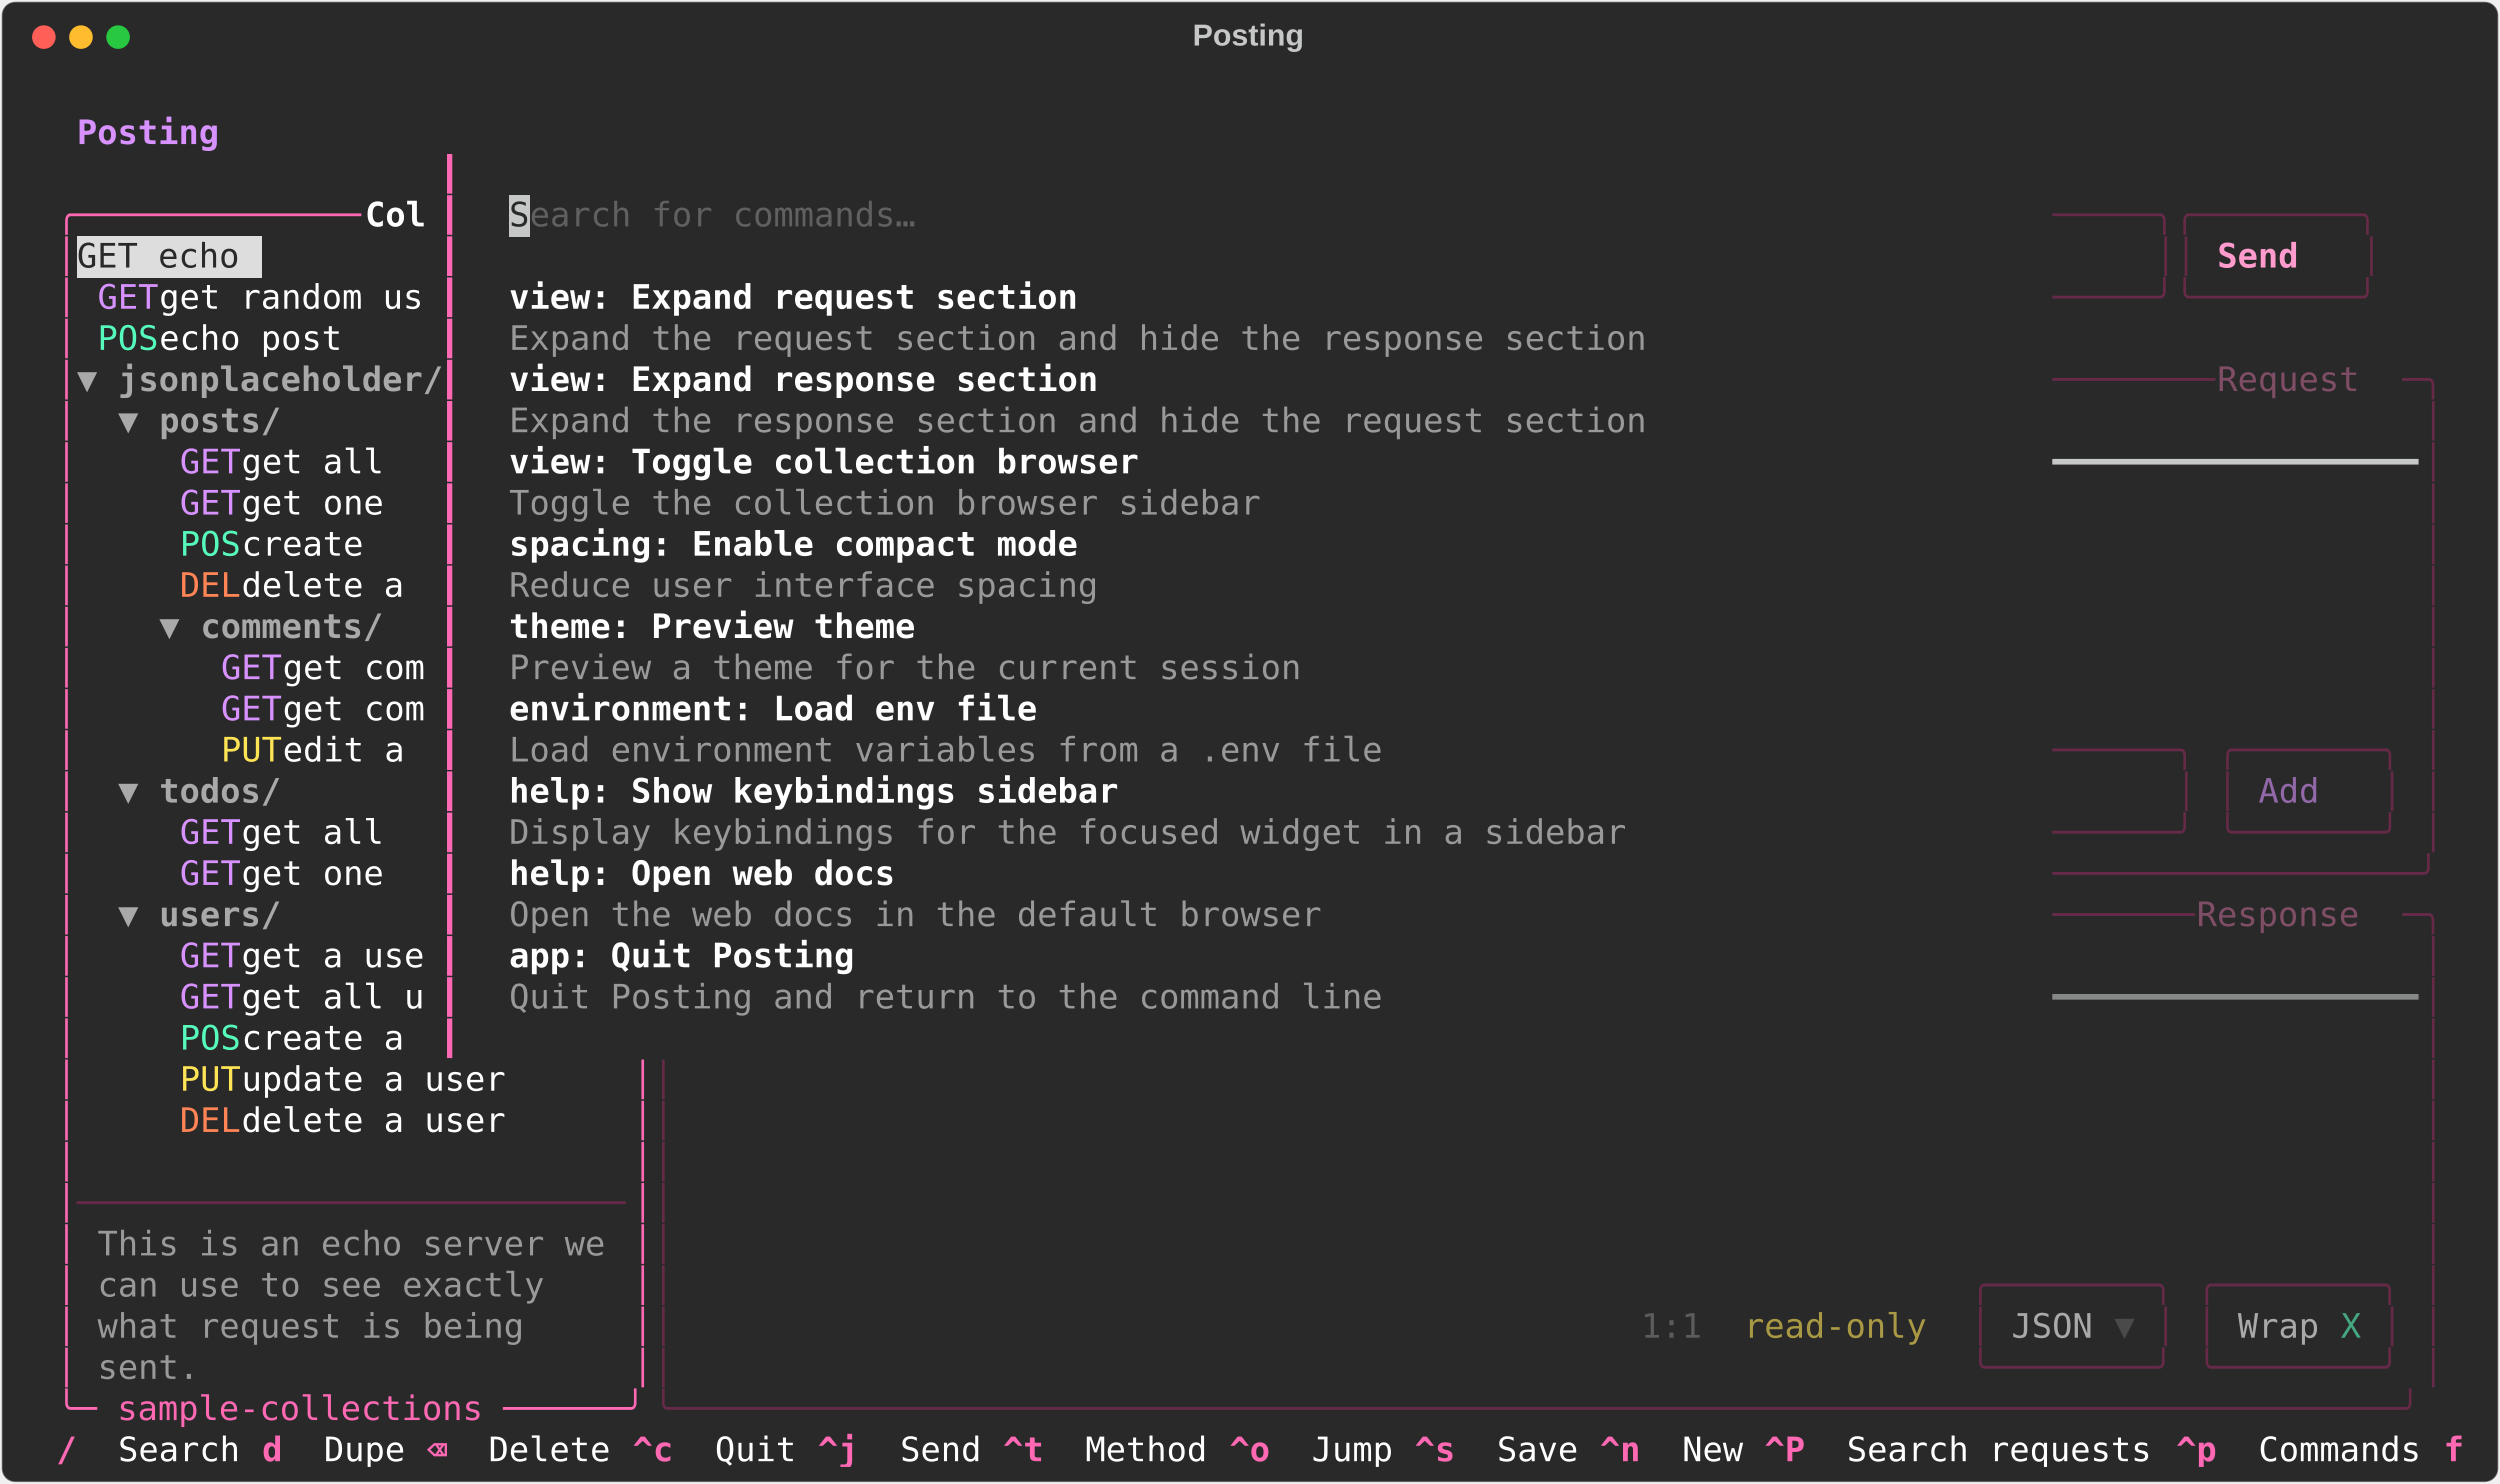
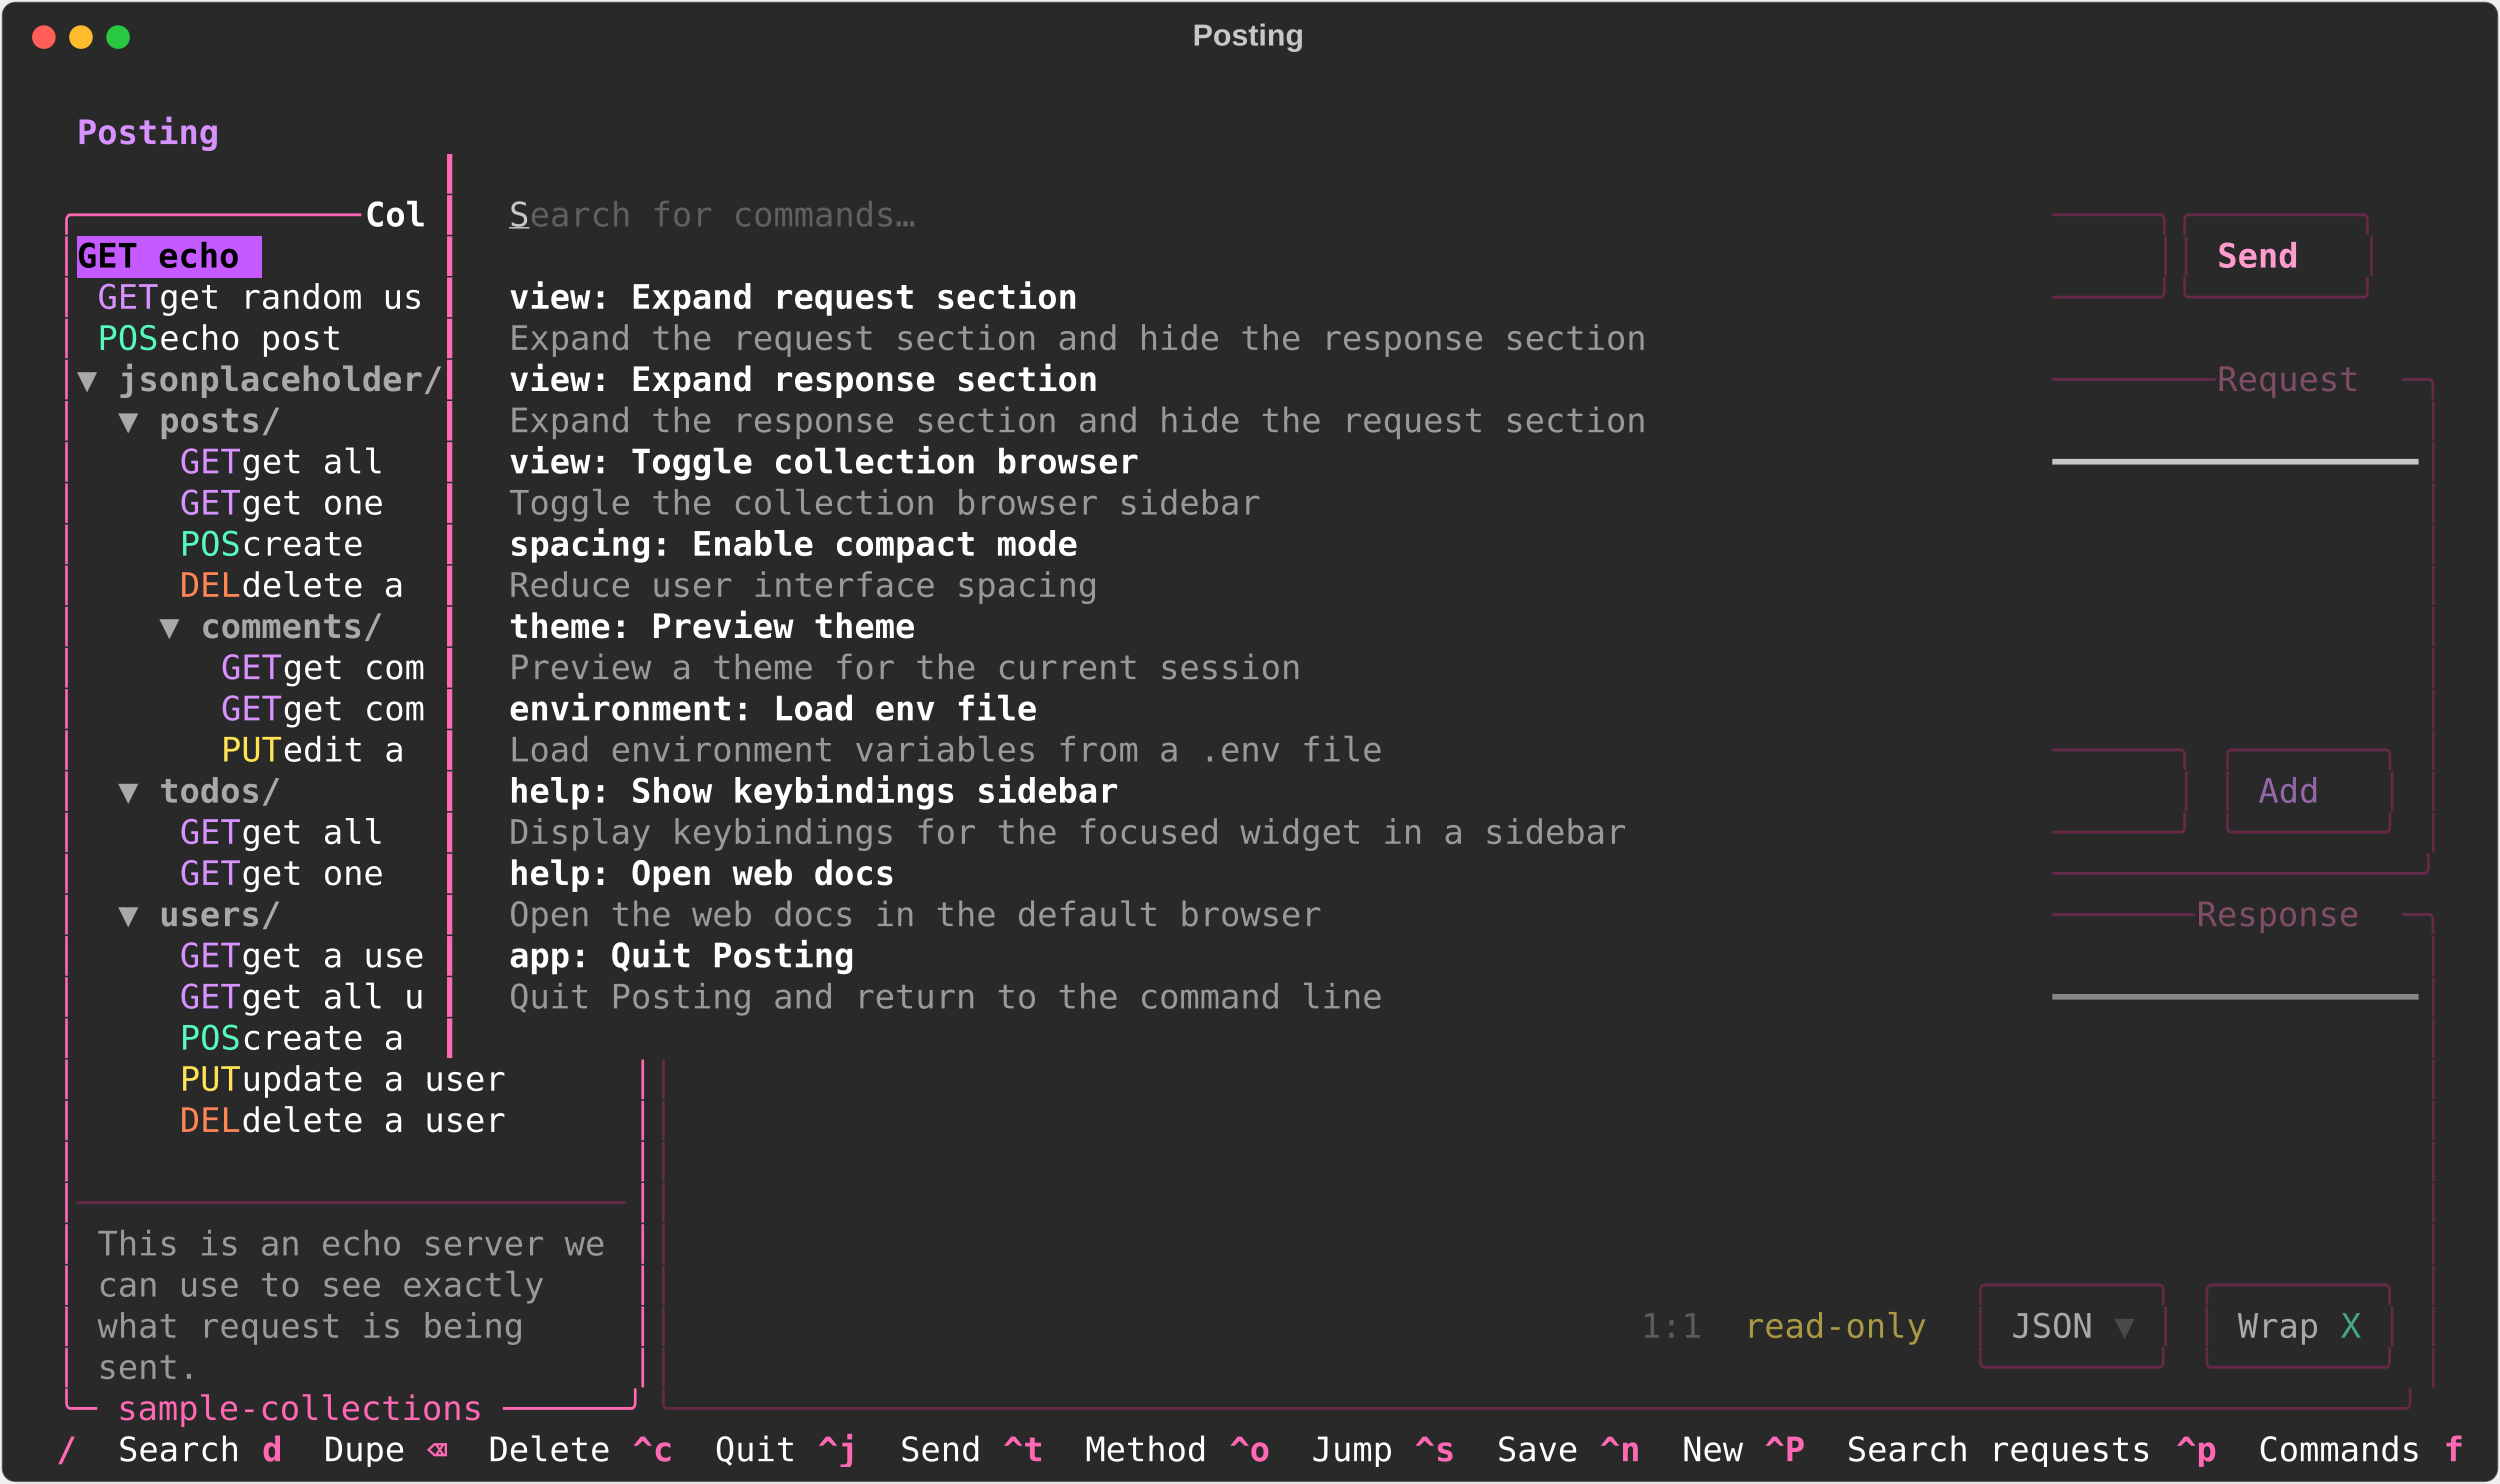
<svg xmlns="http://www.w3.org/2000/svg" class="rich-terminal" viewBox="0 0 1482 879.6">
  <style>

    @font-face {
        font-family: "Fira Code";
        src: local("FiraCode-Regular"),
                url("https://cdnjs.cloudflare.com/ajax/libs/firacode/6.2.0/woff2/FiraCode-Regular.woff2") format("woff2"),
                url("https://cdnjs.cloudflare.com/ajax/libs/firacode/6.2.0/woff/FiraCode-Regular.woff") format("woff");
        font-style: normal;
        font-weight: 400;
    }
    @font-face {
        font-family: "Fira Code";
        src: local("FiraCode-Bold"),
                url("https://cdnjs.cloudflare.com/ajax/libs/firacode/6.2.0/woff2/FiraCode-Bold.woff2") format("woff2"),
                url("https://cdnjs.cloudflare.com/ajax/libs/firacode/6.2.0/woff/FiraCode-Bold.woff") format("woff");
        font-style: bold;
        font-weight: 700;
    }

    .terminal-matrix {
        font-family: Fira Code, monospace;
        font-size: 20px;
        line-height: 24.4px;
        font-variant-east-asian: full-width;
    }

    .terminal-title {
        font-size: 18px;
        font-weight: bold;
        font-family: arial;
    }

    .terminal-r1 { fill: #ffffff }
.terminal-r2 { fill: #c5c8c6 }
.terminal-r3 { fill: #d892ff;font-weight: bold }
.terminal-r4 { fill: #ff69b4 }
.terminal-r5 { fill: #ffffff;font-weight: bold }
- .terminal-r6 { fill: #292929 }
+ .terminal-r6 { fill: #c5c8c6;text-decoration: underline; }
.terminal-r7 { fill: #606060 }
.terminal-r8 { fill: #662a48 }
- .terminal-r9 { fill: #ff9ccd;font-weight: bold }
- .terminal-r10 { fill: #d892ff }
- .terminal-r11 { fill: #56fbbc }
- .terminal-r12 { fill: #999999 }
- .terminal-r13 { fill: #a9a9a9 }
- .terminal-r14 { fill: #a9a9a9;font-weight: bold }
- .terminal-r15 { fill: #7f4e66 }
- .terminal-r16 { fill: #ff8456 }
- .terminal-r17 { fill: #ffe456 }
- .terminal-r18 { fill: #9268a9 }
- .terminal-r19 { fill: #868887 }
- .terminal-r20 { fill: #5c5c5c }
- .terminal-r21 { fill: #a99944 }
- .terminal-r22 { fill: #4a4a4a }
- .terminal-r23 { fill: #44a781 }
- .terminal-r24 { fill: #ff69b4;font-weight: bold }
+ .terminal-r9 { fill: #000000;font-weight: bold }
+ .terminal-r10 { fill: #ff9ccd;font-weight: bold }
+ .terminal-r11 { fill: #d892ff }
+ .terminal-r12 { fill: #56fbbc }
+ .terminal-r13 { fill: #999999 }
+ .terminal-r14 { fill: #a9a9a9 }
+ .terminal-r15 { fill: #a9a9a9;font-weight: bold }
+ .terminal-r16 { fill: #7f4e66 }
+ .terminal-r17 { fill: #ff8456 }
+ .terminal-r18 { fill: #ffe456 }
+ .terminal-r19 { fill: #9268a9 }
+ .terminal-r20 { fill: #868887 }
+ .terminal-r21 { fill: #5c5c5c }
+ .terminal-r22 { fill: #a99944 }
+ .terminal-r23 { fill: #4a4a4a }
+ .terminal-r24 { fill: #44a781 }
+ .terminal-r25 { fill: #ff69b4;font-weight: bold }
    </style>
  <defs>
    <clipPath id="terminal-clip-terminal">
      <rect x="0" y="0" width="1463.0" height="828.6" />
    </clipPath>
    <clipPath id="terminal-line-0">
      <rect x="0" y="1.5" width="1464" height="24.65" />
    </clipPath>
    <clipPath id="terminal-line-1">
      <rect x="0" y="25.9" width="1464" height="24.65" />
    </clipPath>
    <clipPath id="terminal-line-2">
      <rect x="0" y="50.3" width="1464" height="24.65" />
    </clipPath>
    <clipPath id="terminal-line-3">
      <rect x="0" y="74.7" width="1464" height="24.65" />
    </clipPath>
    <clipPath id="terminal-line-4">
      <rect x="0" y="99.1" width="1464" height="24.65" />
    </clipPath>
    <clipPath id="terminal-line-5">
      <rect x="0" y="123.5" width="1464" height="24.65" />
    </clipPath>
    <clipPath id="terminal-line-6">
      <rect x="0" y="147.9" width="1464" height="24.65" />
    </clipPath>
    <clipPath id="terminal-line-7">
      <rect x="0" y="172.3" width="1464" height="24.65" />
    </clipPath>
    <clipPath id="terminal-line-8">
      <rect x="0" y="196.7" width="1464" height="24.65" />
    </clipPath>
    <clipPath id="terminal-line-9">
      <rect x="0" y="221.1" width="1464" height="24.65" />
    </clipPath>
    <clipPath id="terminal-line-10">
      <rect x="0" y="245.5" width="1464" height="24.65" />
    </clipPath>
    <clipPath id="terminal-line-11">
      <rect x="0" y="269.9" width="1464" height="24.65" />
    </clipPath>
    <clipPath id="terminal-line-12">
      <rect x="0" y="294.3" width="1464" height="24.65" />
    </clipPath>
    <clipPath id="terminal-line-13">
      <rect x="0" y="318.7" width="1464" height="24.65" />
    </clipPath>
    <clipPath id="terminal-line-14">
      <rect x="0" y="343.1" width="1464" height="24.65" />
    </clipPath>
    <clipPath id="terminal-line-15">
      <rect x="0" y="367.5" width="1464" height="24.65" />
    </clipPath>
    <clipPath id="terminal-line-16">
      <rect x="0" y="391.9" width="1464" height="24.65" />
    </clipPath>
    <clipPath id="terminal-line-17">
      <rect x="0" y="416.3" width="1464" height="24.65" />
    </clipPath>
    <clipPath id="terminal-line-18">
      <rect x="0" y="440.7" width="1464" height="24.65" />
    </clipPath>
    <clipPath id="terminal-line-19">
      <rect x="0" y="465.1" width="1464" height="24.65" />
    </clipPath>
    <clipPath id="terminal-line-20">
      <rect x="0" y="489.5" width="1464" height="24.65" />
    </clipPath>
    <clipPath id="terminal-line-21">
      <rect x="0" y="513.9" width="1464" height="24.65" />
    </clipPath>
    <clipPath id="terminal-line-22">
      <rect x="0" y="538.3" width="1464" height="24.65" />
    </clipPath>
    <clipPath id="terminal-line-23">
      <rect x="0" y="562.7" width="1464" height="24.65" />
    </clipPath>
    <clipPath id="terminal-line-24">
      <rect x="0" y="587.1" width="1464" height="24.65" />
    </clipPath>
    <clipPath id="terminal-line-25">
      <rect x="0" y="611.5" width="1464" height="24.65" />
    </clipPath>
    <clipPath id="terminal-line-26">
      <rect x="0" y="635.9" width="1464" height="24.65" />
    </clipPath>
    <clipPath id="terminal-line-27">
      <rect x="0" y="660.3" width="1464" height="24.65" />
    </clipPath>
    <clipPath id="terminal-line-28">
      <rect x="0" y="684.7" width="1464" height="24.65" />
    </clipPath>
    <clipPath id="terminal-line-29">
      <rect x="0" y="709.1" width="1464" height="24.65" />
    </clipPath>
    <clipPath id="terminal-line-30">
      <rect x="0" y="733.5" width="1464" height="24.65" />
    </clipPath>
    <clipPath id="terminal-line-31">
      <rect x="0" y="757.9" width="1464" height="24.65" />
    </clipPath>
    <clipPath id="terminal-line-32">
      <rect x="0" y="782.3" width="1464" height="24.65" />
    </clipPath>
  </defs>
  <rect fill="#292929" stroke="rgba(255,255,255,0.35)" stroke-width="1" x="1" y="1" width="1480" height="877.6" rx="8" />
  <text class="terminal-title" fill="#c5c8c6" text-anchor="middle" x="740" y="27">Posting</text>
  <g transform="translate(26,22)">
    <circle cx="0" cy="0" r="7" fill="#ff5f57" />
    <circle cx="22" cy="0" r="7" fill="#febc2e" />
    <circle cx="44" cy="0" r="7" fill="#28c840" />
  </g>
  <g transform="translate(9, 41)" clip-path="url(#terminal-clip-terminal)">
-     <rect fill="#c5c8c6" x="292.8" y="74.7" width="12.2" height="24.65" shape-rendering="crispEdges" />
-     <rect fill="#dddddd" x="36.6" y="99.1" width="109.8" height="24.65" shape-rendering="crispEdges" />
+     <rect fill="#c45aff" x="36.6" y="99.1" width="109.8" height="24.65" shape-rendering="crispEdges" />
    <g class="terminal-matrix">
      <text class="terminal-r2" x="1464" y="20" textLength="12.2" clip-path="url(#terminal-line-0)">
</text>
      <text class="terminal-r3" x="36.6" y="44.4" textLength="85.4" clip-path="url(#terminal-line-1)">Posting</text>
      <text class="terminal-r2" x="1464" y="44.4" textLength="12.2" clip-path="url(#terminal-line-1)">
</text>
      <text class="terminal-r4" x="256.2" y="68.8" textLength="12.2" clip-path="url(#terminal-line-2)">▎</text>
      <text class="terminal-r2" x="1464" y="68.8" textLength="12.2" clip-path="url(#terminal-line-2)">
</text>
      <text class="terminal-r4" x="24.4" y="93.2" textLength="183" clip-path="url(#terminal-line-3)">╭──────────────</text>
      <text class="terminal-r5" x="207.4" y="93.2" textLength="48.8" clip-path="url(#terminal-line-3)"> Col</text>
      <text class="terminal-r4" x="256.2" y="93.2" textLength="12.2" clip-path="url(#terminal-line-3)">▎</text>
      <text class="terminal-r6" x="292.8" y="93.2" textLength="12.2" clip-path="url(#terminal-line-3)">S</text>
      <text class="terminal-r7" x="305" y="93.2" textLength="231.8" clip-path="url(#terminal-line-3)">earch for commands…</text>
      <text class="terminal-r8" x="1207.8" y="93.2" textLength="195.2" clip-path="url(#terminal-line-3)">─────╮╭────────╮</text>
      <text class="terminal-r2" x="1464" y="93.2" textLength="12.2" clip-path="url(#terminal-line-3)">
</text>
      <text class="terminal-r4" x="24.4" y="117.6" textLength="12.2" clip-path="url(#terminal-line-4)">│</text>
-       <text class="terminal-r6" x="36.6" y="117.6" textLength="109.8" clip-path="url(#terminal-line-4)"> GET echo</text>
+       <text class="terminal-r9" x="36.6" y="117.6" textLength="109.8" clip-path="url(#terminal-line-4)"> GET echo</text>
      <text class="terminal-r4" x="256.2" y="117.6" textLength="12.2" clip-path="url(#terminal-line-4)">▎</text>
      <text class="terminal-r8" x="1268.8" y="117.6" textLength="24.4" clip-path="url(#terminal-line-4)">││</text>
-       <text class="terminal-r9" x="1305.4" y="117.6" textLength="73.2" clip-path="url(#terminal-line-4)"> Send </text>
+       <text class="terminal-r10" x="1305.4" y="117.6" textLength="73.2" clip-path="url(#terminal-line-4)"> Send </text>
      <text class="terminal-r8" x="1390.8" y="117.6" textLength="12.2" clip-path="url(#terminal-line-4)">│</text>
      <text class="terminal-r2" x="1464" y="117.6" textLength="12.2" clip-path="url(#terminal-line-4)">
</text>
      <text class="terminal-r4" x="24.4" y="142" textLength="12.2" clip-path="url(#terminal-line-5)">│</text>
-       <text class="terminal-r10" x="48.8" y="142" textLength="36.6" clip-path="url(#terminal-line-5)">GET</text>
+       <text class="terminal-r11" x="48.8" y="142" textLength="36.6" clip-path="url(#terminal-line-5)">GET</text>
      <text class="terminal-r1" x="85.4" y="142" textLength="170.8" clip-path="url(#terminal-line-5)"> get random us</text>
      <text class="terminal-r4" x="256.2" y="142" textLength="12.2" clip-path="url(#terminal-line-5)">▎</text>
      <text class="terminal-r5" x="292.8" y="142" textLength="341.6" clip-path="url(#terminal-line-5)">view: Expand request section</text>
      <text class="terminal-r8" x="1207.8" y="142" textLength="195.2" clip-path="url(#terminal-line-5)">─────╯╰────────╯</text>
      <text class="terminal-r2" x="1464" y="142" textLength="12.2" clip-path="url(#terminal-line-5)">
</text>
      <text class="terminal-r4" x="24.4" y="166.4" textLength="12.2" clip-path="url(#terminal-line-6)">│</text>
-       <text class="terminal-r11" x="48.8" y="166.4" textLength="36.6" clip-path="url(#terminal-line-6)">POS</text>
+       <text class="terminal-r12" x="48.8" y="166.4" textLength="36.6" clip-path="url(#terminal-line-6)">POS</text>
      <text class="terminal-r1" x="85.4" y="166.4" textLength="170.8" clip-path="url(#terminal-line-6)"> echo post    </text>
      <text class="terminal-r4" x="256.2" y="166.4" textLength="12.2" clip-path="url(#terminal-line-6)">▎</text>
-       <text class="terminal-r12" x="292.8" y="166.4" textLength="683.2" clip-path="url(#terminal-line-6)">Expand the request section and hide the response section</text>
+       <text class="terminal-r13" x="292.8" y="166.4" textLength="683.2" clip-path="url(#terminal-line-6)">Expand the request section and hide the response section</text>
      <text class="terminal-r2" x="1464" y="166.4" textLength="12.2" clip-path="url(#terminal-line-6)">
</text>
      <text class="terminal-r4" x="24.4" y="190.8" textLength="12.2" clip-path="url(#terminal-line-7)">│</text>
-       <text class="terminal-r13" x="36.6" y="190.8" textLength="24.4" clip-path="url(#terminal-line-7)">▼ </text>
-       <text class="terminal-r14" x="61" y="190.8" textLength="195.2" clip-path="url(#terminal-line-7)">jsonplaceholder/</text>
+       <text class="terminal-r14" x="36.6" y="190.8" textLength="24.4" clip-path="url(#terminal-line-7)">▼ </text>
+       <text class="terminal-r15" x="61" y="190.8" textLength="195.2" clip-path="url(#terminal-line-7)">jsonplaceholder/</text>
      <text class="terminal-r4" x="256.2" y="190.8" textLength="12.2" clip-path="url(#terminal-line-7)">▎</text>
      <text class="terminal-r5" x="292.8" y="190.8" textLength="353.8" clip-path="url(#terminal-line-7)">view: Expand response section</text>
      <text class="terminal-r8" x="1207.8" y="190.8" textLength="97.6" clip-path="url(#terminal-line-7)">────────</text>
-       <text class="terminal-r15" x="1305.4" y="190.8" textLength="109.8" clip-path="url(#terminal-line-7)"> Request </text>
+       <text class="terminal-r16" x="1305.4" y="190.8" textLength="109.8" clip-path="url(#terminal-line-7)"> Request </text>
      <text class="terminal-r8" x="1415.2" y="190.8" textLength="24.4" clip-path="url(#terminal-line-7)">─╮</text>
      <text class="terminal-r2" x="1464" y="190.8" textLength="12.2" clip-path="url(#terminal-line-7)">
</text>
      <text class="terminal-r4" x="24.4" y="215.2" textLength="12.2" clip-path="url(#terminal-line-8)">│</text>
-       <text class="terminal-r13" x="61" y="215.2" textLength="24.4" clip-path="url(#terminal-line-8)">▼ </text>
-       <text class="terminal-r14" x="85.4" y="215.2" textLength="73.2" clip-path="url(#terminal-line-8)">posts/</text>
+       <text class="terminal-r14" x="61" y="215.2" textLength="24.4" clip-path="url(#terminal-line-8)">▼ </text>
+       <text class="terminal-r15" x="85.4" y="215.2" textLength="73.2" clip-path="url(#terminal-line-8)">posts/</text>
      <text class="terminal-r4" x="256.2" y="215.2" textLength="12.2" clip-path="url(#terminal-line-8)">▎</text>
-       <text class="terminal-r12" x="292.8" y="215.2" textLength="683.2" clip-path="url(#terminal-line-8)">Expand the response section and hide the request section</text>
+       <text class="terminal-r13" x="292.8" y="215.2" textLength="683.2" clip-path="url(#terminal-line-8)">Expand the response section and hide the request section</text>
      <text class="terminal-r8" x="1427.4" y="215.2" textLength="12.2" clip-path="url(#terminal-line-8)">│</text>
      <text class="terminal-r2" x="1464" y="215.2" textLength="12.2" clip-path="url(#terminal-line-8)">
</text>
      <text class="terminal-r4" x="24.4" y="239.6" textLength="12.2" clip-path="url(#terminal-line-9)">│</text>
-       <text class="terminal-r10" x="97.6" y="239.6" textLength="36.6" clip-path="url(#terminal-line-9)">GET</text>
+       <text class="terminal-r11" x="97.6" y="239.6" textLength="36.6" clip-path="url(#terminal-line-9)">GET</text>
      <text class="terminal-r1" x="134.2" y="239.6" textLength="122" clip-path="url(#terminal-line-9)"> get all  </text>
      <text class="terminal-r4" x="256.2" y="239.6" textLength="12.2" clip-path="url(#terminal-line-9)">▎</text>
      <text class="terminal-r5" x="292.8" y="239.6" textLength="378.2" clip-path="url(#terminal-line-9)">view: Toggle collection browser</text>
      <text class="terminal-r2" x="1207.8" y="239.6" textLength="219.6" clip-path="url(#terminal-line-9)">━━━━━━━━━━━━━━━━━━</text>
      <text class="terminal-r8" x="1427.4" y="239.6" textLength="12.2" clip-path="url(#terminal-line-9)">│</text>
      <text class="terminal-r2" x="1464" y="239.6" textLength="12.2" clip-path="url(#terminal-line-9)">
</text>
      <text class="terminal-r4" x="24.4" y="264" textLength="12.2" clip-path="url(#terminal-line-10)">│</text>
-       <text class="terminal-r10" x="97.6" y="264" textLength="36.6" clip-path="url(#terminal-line-10)">GET</text>
+       <text class="terminal-r11" x="97.6" y="264" textLength="36.6" clip-path="url(#terminal-line-10)">GET</text>
      <text class="terminal-r1" x="134.2" y="264" textLength="122" clip-path="url(#terminal-line-10)"> get one  </text>
      <text class="terminal-r4" x="256.2" y="264" textLength="12.2" clip-path="url(#terminal-line-10)">▎</text>
-       <text class="terminal-r12" x="292.8" y="264" textLength="451.4" clip-path="url(#terminal-line-10)">Toggle the collection browser sidebar</text>
+       <text class="terminal-r13" x="292.8" y="264" textLength="451.4" clip-path="url(#terminal-line-10)">Toggle the collection browser sidebar</text>
      <text class="terminal-r8" x="1427.4" y="264" textLength="12.2" clip-path="url(#terminal-line-10)">│</text>
      <text class="terminal-r2" x="1464" y="264" textLength="12.2" clip-path="url(#terminal-line-10)">
</text>
      <text class="terminal-r4" x="24.4" y="288.4" textLength="12.2" clip-path="url(#terminal-line-11)">│</text>
-       <text class="terminal-r11" x="97.6" y="288.4" textLength="36.6" clip-path="url(#terminal-line-11)">POS</text>
+       <text class="terminal-r12" x="97.6" y="288.4" textLength="36.6" clip-path="url(#terminal-line-11)">POS</text>
      <text class="terminal-r1" x="134.2" y="288.4" textLength="122" clip-path="url(#terminal-line-11)"> create   </text>
      <text class="terminal-r4" x="256.2" y="288.4" textLength="12.2" clip-path="url(#terminal-line-11)">▎</text>
      <text class="terminal-r5" x="292.8" y="288.4" textLength="341.6" clip-path="url(#terminal-line-11)">spacing: Enable compact mode</text>
      <text class="terminal-r8" x="1427.4" y="288.4" textLength="12.2" clip-path="url(#terminal-line-11)">│</text>
      <text class="terminal-r2" x="1464" y="288.4" textLength="12.2" clip-path="url(#terminal-line-11)">
</text>
      <text class="terminal-r4" x="24.4" y="312.8" textLength="12.2" clip-path="url(#terminal-line-12)">│</text>
-       <text class="terminal-r16" x="97.6" y="312.8" textLength="36.6" clip-path="url(#terminal-line-12)">DEL</text>
+       <text class="terminal-r17" x="97.6" y="312.8" textLength="36.6" clip-path="url(#terminal-line-12)">DEL</text>
      <text class="terminal-r1" x="134.2" y="312.8" textLength="122" clip-path="url(#terminal-line-12)"> delete a </text>
      <text class="terminal-r4" x="256.2" y="312.8" textLength="12.2" clip-path="url(#terminal-line-12)">▎</text>
-       <text class="terminal-r12" x="292.8" y="312.8" textLength="353.8" clip-path="url(#terminal-line-12)">Reduce user interface spacing</text>
+       <text class="terminal-r13" x="292.8" y="312.8" textLength="353.8" clip-path="url(#terminal-line-12)">Reduce user interface spacing</text>
      <text class="terminal-r8" x="1427.4" y="312.8" textLength="12.2" clip-path="url(#terminal-line-12)">│</text>
      <text class="terminal-r2" x="1464" y="312.8" textLength="12.2" clip-path="url(#terminal-line-12)">
</text>
      <text class="terminal-r4" x="24.4" y="337.2" textLength="12.2" clip-path="url(#terminal-line-13)">│</text>
-       <text class="terminal-r13" x="85.4" y="337.2" textLength="24.4" clip-path="url(#terminal-line-13)">▼ </text>
-       <text class="terminal-r14" x="109.8" y="337.2" textLength="109.8" clip-path="url(#terminal-line-13)">comments/</text>
+       <text class="terminal-r14" x="85.4" y="337.2" textLength="24.4" clip-path="url(#terminal-line-13)">▼ </text>
+       <text class="terminal-r15" x="109.8" y="337.2" textLength="109.8" clip-path="url(#terminal-line-13)">comments/</text>
      <text class="terminal-r4" x="256.2" y="337.2" textLength="12.2" clip-path="url(#terminal-line-13)">▎</text>
      <text class="terminal-r5" x="292.8" y="337.2" textLength="244" clip-path="url(#terminal-line-13)">theme: Preview theme</text>
      <text class="terminal-r8" x="1427.4" y="337.2" textLength="12.2" clip-path="url(#terminal-line-13)">│</text>
      <text class="terminal-r2" x="1464" y="337.2" textLength="12.2" clip-path="url(#terminal-line-13)">
</text>
      <text class="terminal-r4" x="24.4" y="361.6" textLength="12.2" clip-path="url(#terminal-line-14)">│</text>
-       <text class="terminal-r10" x="122" y="361.6" textLength="36.6" clip-path="url(#terminal-line-14)">GET</text>
+       <text class="terminal-r11" x="122" y="361.6" textLength="36.6" clip-path="url(#terminal-line-14)">GET</text>
      <text class="terminal-r1" x="158.6" y="361.6" textLength="97.6" clip-path="url(#terminal-line-14)"> get com</text>
      <text class="terminal-r4" x="256.2" y="361.6" textLength="12.2" clip-path="url(#terminal-line-14)">▎</text>
-       <text class="terminal-r12" x="292.8" y="361.6" textLength="475.8" clip-path="url(#terminal-line-14)">Preview a theme for the current session</text>
+       <text class="terminal-r13" x="292.8" y="361.6" textLength="475.8" clip-path="url(#terminal-line-14)">Preview a theme for the current session</text>
      <text class="terminal-r8" x="1427.4" y="361.6" textLength="12.2" clip-path="url(#terminal-line-14)">│</text>
      <text class="terminal-r2" x="1464" y="361.6" textLength="12.2" clip-path="url(#terminal-line-14)">
</text>
      <text class="terminal-r4" x="24.4" y="386" textLength="12.2" clip-path="url(#terminal-line-15)">│</text>
-       <text class="terminal-r10" x="122" y="386" textLength="36.6" clip-path="url(#terminal-line-15)">GET</text>
+       <text class="terminal-r11" x="122" y="386" textLength="36.6" clip-path="url(#terminal-line-15)">GET</text>
      <text class="terminal-r1" x="158.6" y="386" textLength="97.6" clip-path="url(#terminal-line-15)"> get com</text>
      <text class="terminal-r4" x="256.2" y="386" textLength="12.2" clip-path="url(#terminal-line-15)">▎</text>
      <text class="terminal-r5" x="292.8" y="386" textLength="317.2" clip-path="url(#terminal-line-15)">environment: Load env file</text>
      <text class="terminal-r8" x="1427.4" y="386" textLength="12.2" clip-path="url(#terminal-line-15)">│</text>
      <text class="terminal-r2" x="1464" y="386" textLength="12.2" clip-path="url(#terminal-line-15)">
</text>
      <text class="terminal-r4" x="24.4" y="410.4" textLength="12.2" clip-path="url(#terminal-line-16)">│</text>
-       <text class="terminal-r17" x="122" y="410.4" textLength="36.6" clip-path="url(#terminal-line-16)">PUT</text>
+       <text class="terminal-r18" x="122" y="410.4" textLength="36.6" clip-path="url(#terminal-line-16)">PUT</text>
      <text class="terminal-r1" x="158.6" y="410.4" textLength="97.6" clip-path="url(#terminal-line-16)"> edit a </text>
      <text class="terminal-r4" x="256.2" y="410.4" textLength="12.2" clip-path="url(#terminal-line-16)">▎</text>
-       <text class="terminal-r12" x="292.8" y="410.4" textLength="524.6" clip-path="url(#terminal-line-16)">Load environment variables from a .env file</text>
+       <text class="terminal-r13" x="292.8" y="410.4" textLength="524.6" clip-path="url(#terminal-line-16)">Load environment variables from a .env file</text>
      <text class="terminal-r8" x="1207.8" y="410.4" textLength="85.4" clip-path="url(#terminal-line-16)">──────╮</text>
      <text class="terminal-r8" x="1305.4" y="410.4" textLength="109.8" clip-path="url(#terminal-line-16)">╭───────╮</text>
      <text class="terminal-r8" x="1427.4" y="410.4" textLength="12.2" clip-path="url(#terminal-line-16)">│</text>
      <text class="terminal-r2" x="1464" y="410.4" textLength="12.2" clip-path="url(#terminal-line-16)">
</text>
      <text class="terminal-r4" x="24.4" y="434.8" textLength="12.2" clip-path="url(#terminal-line-17)">│</text>
-       <text class="terminal-r13" x="61" y="434.8" textLength="24.4" clip-path="url(#terminal-line-17)">▼ </text>
-       <text class="terminal-r14" x="85.4" y="434.8" textLength="73.2" clip-path="url(#terminal-line-17)">todos/</text>
+       <text class="terminal-r14" x="61" y="434.8" textLength="24.4" clip-path="url(#terminal-line-17)">▼ </text>
+       <text class="terminal-r15" x="85.4" y="434.8" textLength="73.2" clip-path="url(#terminal-line-17)">todos/</text>
      <text class="terminal-r4" x="256.2" y="434.8" textLength="12.2" clip-path="url(#terminal-line-17)">▎</text>
      <text class="terminal-r5" x="292.8" y="434.8" textLength="366" clip-path="url(#terminal-line-17)">help: Show keybindings sidebar</text>
      <text class="terminal-r8" x="1281" y="434.8" textLength="12.2" clip-path="url(#terminal-line-17)">│</text>
      <text class="terminal-r8" x="1305.4" y="434.8" textLength="12.2" clip-path="url(#terminal-line-17)">│</text>
-       <text class="terminal-r18" x="1329.8" y="434.8" textLength="61" clip-path="url(#terminal-line-17)"> Add </text>
+       <text class="terminal-r19" x="1329.8" y="434.8" textLength="61" clip-path="url(#terminal-line-17)"> Add </text>
      <text class="terminal-r8" x="1403" y="434.8" textLength="12.2" clip-path="url(#terminal-line-17)">│</text>
      <text class="terminal-r8" x="1427.4" y="434.8" textLength="12.2" clip-path="url(#terminal-line-17)">│</text>
      <text class="terminal-r2" x="1464" y="434.8" textLength="12.2" clip-path="url(#terminal-line-17)">
</text>
      <text class="terminal-r4" x="24.4" y="459.2" textLength="12.2" clip-path="url(#terminal-line-18)">│</text>
-       <text class="terminal-r10" x="97.6" y="459.2" textLength="36.6" clip-path="url(#terminal-line-18)">GET</text>
+       <text class="terminal-r11" x="97.6" y="459.2" textLength="36.6" clip-path="url(#terminal-line-18)">GET</text>
      <text class="terminal-r1" x="134.2" y="459.2" textLength="122" clip-path="url(#terminal-line-18)"> get all  </text>
      <text class="terminal-r4" x="256.2" y="459.2" textLength="12.2" clip-path="url(#terminal-line-18)">▎</text>
-       <text class="terminal-r12" x="292.8" y="459.2" textLength="671" clip-path="url(#terminal-line-18)">Display keybindings for the focused widget in a sidebar</text>
+       <text class="terminal-r13" x="292.8" y="459.2" textLength="671" clip-path="url(#terminal-line-18)">Display keybindings for the focused widget in a sidebar</text>
      <text class="terminal-r8" x="1207.8" y="459.2" textLength="85.4" clip-path="url(#terminal-line-18)">──────╯</text>
      <text class="terminal-r8" x="1305.4" y="459.2" textLength="109.8" clip-path="url(#terminal-line-18)">╰───────╯</text>
      <text class="terminal-r8" x="1427.4" y="459.2" textLength="12.2" clip-path="url(#terminal-line-18)">│</text>
      <text class="terminal-r2" x="1464" y="459.2" textLength="12.2" clip-path="url(#terminal-line-18)">
</text>
      <text class="terminal-r4" x="24.4" y="483.6" textLength="12.2" clip-path="url(#terminal-line-19)">│</text>
-       <text class="terminal-r10" x="97.6" y="483.6" textLength="36.6" clip-path="url(#terminal-line-19)">GET</text>
+       <text class="terminal-r11" x="97.6" y="483.6" textLength="36.6" clip-path="url(#terminal-line-19)">GET</text>
      <text class="terminal-r1" x="134.2" y="483.6" textLength="122" clip-path="url(#terminal-line-19)"> get one  </text>
      <text class="terminal-r4" x="256.2" y="483.6" textLength="12.2" clip-path="url(#terminal-line-19)">▎</text>
      <text class="terminal-r5" x="292.8" y="483.6" textLength="231.8" clip-path="url(#terminal-line-19)">help: Open web docs</text>
      <text class="terminal-r8" x="1207.8" y="483.6" textLength="231.8" clip-path="url(#terminal-line-19)">──────────────────╯</text>
      <text class="terminal-r2" x="1464" y="483.6" textLength="12.2" clip-path="url(#terminal-line-19)">
</text>
      <text class="terminal-r4" x="24.4" y="508" textLength="12.2" clip-path="url(#terminal-line-20)">│</text>
-       <text class="terminal-r13" x="61" y="508" textLength="24.4" clip-path="url(#terminal-line-20)">▼ </text>
-       <text class="terminal-r14" x="85.4" y="508" textLength="73.2" clip-path="url(#terminal-line-20)">users/</text>
+       <text class="terminal-r14" x="61" y="508" textLength="24.4" clip-path="url(#terminal-line-20)">▼ </text>
+       <text class="terminal-r15" x="85.4" y="508" textLength="73.2" clip-path="url(#terminal-line-20)">users/</text>
      <text class="terminal-r4" x="256.2" y="508" textLength="12.2" clip-path="url(#terminal-line-20)">▎</text>
-       <text class="terminal-r12" x="292.8" y="508" textLength="488" clip-path="url(#terminal-line-20)">Open the web docs in the default browser</text>
+       <text class="terminal-r13" x="292.8" y="508" textLength="488" clip-path="url(#terminal-line-20)">Open the web docs in the default browser</text>
      <text class="terminal-r8" x="1207.8" y="508" textLength="85.4" clip-path="url(#terminal-line-20)">───────</text>
-       <text class="terminal-r15" x="1293.2" y="508" textLength="122" clip-path="url(#terminal-line-20)"> Response </text>
+       <text class="terminal-r16" x="1293.2" y="508" textLength="122" clip-path="url(#terminal-line-20)"> Response </text>
      <text class="terminal-r8" x="1415.2" y="508" textLength="24.4" clip-path="url(#terminal-line-20)">─╮</text>
      <text class="terminal-r2" x="1464" y="508" textLength="12.2" clip-path="url(#terminal-line-20)">
</text>
      <text class="terminal-r4" x="24.4" y="532.4" textLength="12.2" clip-path="url(#terminal-line-21)">│</text>
-       <text class="terminal-r10" x="97.6" y="532.4" textLength="36.6" clip-path="url(#terminal-line-21)">GET</text>
+       <text class="terminal-r11" x="97.6" y="532.4" textLength="36.6" clip-path="url(#terminal-line-21)">GET</text>
      <text class="terminal-r1" x="134.2" y="532.4" textLength="122" clip-path="url(#terminal-line-21)"> get a use</text>
      <text class="terminal-r4" x="256.2" y="532.4" textLength="12.2" clip-path="url(#terminal-line-21)">▎</text>
      <text class="terminal-r5" x="292.8" y="532.4" textLength="207.4" clip-path="url(#terminal-line-21)">app: Quit Posting</text>
      <text class="terminal-r8" x="1427.4" y="532.4" textLength="12.2" clip-path="url(#terminal-line-21)">│</text>
      <text class="terminal-r2" x="1464" y="532.4" textLength="12.2" clip-path="url(#terminal-line-21)">
</text>
      <text class="terminal-r4" x="24.4" y="556.8" textLength="12.2" clip-path="url(#terminal-line-22)">│</text>
-       <text class="terminal-r10" x="97.6" y="556.8" textLength="36.6" clip-path="url(#terminal-line-22)">GET</text>
+       <text class="terminal-r11" x="97.6" y="556.8" textLength="36.6" clip-path="url(#terminal-line-22)">GET</text>
      <text class="terminal-r1" x="134.2" y="556.8" textLength="122" clip-path="url(#terminal-line-22)"> get all u</text>
      <text class="terminal-r4" x="256.2" y="556.8" textLength="12.2" clip-path="url(#terminal-line-22)">▎</text>
-       <text class="terminal-r12" x="292.8" y="556.8" textLength="524.6" clip-path="url(#terminal-line-22)">Quit Posting and return to the command line</text>
-       <text class="terminal-r19" x="1207.8" y="556.8" textLength="219.6" clip-path="url(#terminal-line-22)">━━━━━━━━━━━━━━━━━━</text>
+       <text class="terminal-r13" x="292.8" y="556.8" textLength="524.6" clip-path="url(#terminal-line-22)">Quit Posting and return to the command line</text>
+       <text class="terminal-r20" x="1207.8" y="556.8" textLength="219.6" clip-path="url(#terminal-line-22)">━━━━━━━━━━━━━━━━━━</text>
      <text class="terminal-r8" x="1427.4" y="556.8" textLength="12.2" clip-path="url(#terminal-line-22)">│</text>
      <text class="terminal-r2" x="1464" y="556.8" textLength="12.2" clip-path="url(#terminal-line-22)">
</text>
      <text class="terminal-r4" x="24.4" y="581.2" textLength="12.2" clip-path="url(#terminal-line-23)">│</text>
-       <text class="terminal-r11" x="97.6" y="581.2" textLength="36.6" clip-path="url(#terminal-line-23)">POS</text>
+       <text class="terminal-r12" x="97.6" y="581.2" textLength="36.6" clip-path="url(#terminal-line-23)">POS</text>
      <text class="terminal-r1" x="134.2" y="581.2" textLength="122" clip-path="url(#terminal-line-23)"> create a </text>
      <text class="terminal-r4" x="256.2" y="581.2" textLength="12.2" clip-path="url(#terminal-line-23)">▎</text>
      <text class="terminal-r8" x="1427.4" y="581.2" textLength="12.2" clip-path="url(#terminal-line-23)">│</text>
      <text class="terminal-r2" x="1464" y="581.2" textLength="12.2" clip-path="url(#terminal-line-23)">
</text>
      <text class="terminal-r4" x="24.4" y="605.6" textLength="12.2" clip-path="url(#terminal-line-24)">│</text>
-       <text class="terminal-r17" x="97.6" y="605.6" textLength="36.6" clip-path="url(#terminal-line-24)">PUT</text>
+       <text class="terminal-r18" x="97.6" y="605.6" textLength="36.6" clip-path="url(#terminal-line-24)">PUT</text>
      <text class="terminal-r1" x="134.2" y="605.6" textLength="231.8" clip-path="url(#terminal-line-24)"> update a user     </text>
      <text class="terminal-r4" x="366" y="605.6" textLength="12.2" clip-path="url(#terminal-line-24)">│</text>
      <text class="terminal-r8" x="378.2" y="605.6" textLength="12.2" clip-path="url(#terminal-line-24)">│</text>
      <text class="terminal-r8" x="1427.4" y="605.6" textLength="12.2" clip-path="url(#terminal-line-24)">│</text>
      <text class="terminal-r2" x="1464" y="605.6" textLength="12.2" clip-path="url(#terminal-line-24)">
</text>
      <text class="terminal-r4" x="24.4" y="630" textLength="12.2" clip-path="url(#terminal-line-25)">│</text>
-       <text class="terminal-r16" x="97.6" y="630" textLength="36.6" clip-path="url(#terminal-line-25)">DEL</text>
+       <text class="terminal-r17" x="97.6" y="630" textLength="36.6" clip-path="url(#terminal-line-25)">DEL</text>
      <text class="terminal-r1" x="134.2" y="630" textLength="231.8" clip-path="url(#terminal-line-25)"> delete a user     </text>
      <text class="terminal-r4" x="366" y="630" textLength="12.2" clip-path="url(#terminal-line-25)">│</text>
      <text class="terminal-r8" x="378.2" y="630" textLength="12.2" clip-path="url(#terminal-line-25)">│</text>
      <text class="terminal-r8" x="1427.4" y="630" textLength="12.2" clip-path="url(#terminal-line-25)">│</text>
      <text class="terminal-r2" x="1464" y="630" textLength="12.2" clip-path="url(#terminal-line-25)">
</text>
      <text class="terminal-r4" x="24.4" y="654.4" textLength="12.2" clip-path="url(#terminal-line-26)">│</text>
      <text class="terminal-r4" x="366" y="654.4" textLength="12.2" clip-path="url(#terminal-line-26)">│</text>
      <text class="terminal-r8" x="378.2" y="654.4" textLength="12.2" clip-path="url(#terminal-line-26)">│</text>
      <text class="terminal-r8" x="1427.4" y="654.4" textLength="12.2" clip-path="url(#terminal-line-26)">│</text>
      <text class="terminal-r2" x="1464" y="654.4" textLength="12.2" clip-path="url(#terminal-line-26)">
</text>
      <text class="terminal-r4" x="24.4" y="678.8" textLength="12.2" clip-path="url(#terminal-line-27)">│</text>
      <text class="terminal-r8" x="36.6" y="678.8" textLength="329.4" clip-path="url(#terminal-line-27)">───────────────────────────</text>
      <text class="terminal-r4" x="366" y="678.8" textLength="12.2" clip-path="url(#terminal-line-27)">│</text>
      <text class="terminal-r8" x="378.2" y="678.8" textLength="12.2" clip-path="url(#terminal-line-27)">│</text>
      <text class="terminal-r8" x="1427.4" y="678.8" textLength="12.2" clip-path="url(#terminal-line-27)">│</text>
      <text class="terminal-r2" x="1464" y="678.8" textLength="12.2" clip-path="url(#terminal-line-27)">
</text>
      <text class="terminal-r4" x="24.4" y="703.2" textLength="12.2" clip-path="url(#terminal-line-28)">│</text>
-       <text class="terminal-r12" x="48.8" y="703.2" textLength="305" clip-path="url(#terminal-line-28)">This is an echo server we</text>
+       <text class="terminal-r13" x="48.8" y="703.2" textLength="305" clip-path="url(#terminal-line-28)">This is an echo server we</text>
      <text class="terminal-r4" x="366" y="703.2" textLength="12.2" clip-path="url(#terminal-line-28)">│</text>
      <text class="terminal-r8" x="378.2" y="703.2" textLength="12.2" clip-path="url(#terminal-line-28)">│</text>
      <text class="terminal-r8" x="1427.4" y="703.2" textLength="12.2" clip-path="url(#terminal-line-28)">│</text>
      <text class="terminal-r2" x="1464" y="703.2" textLength="12.2" clip-path="url(#terminal-line-28)">
</text>
      <text class="terminal-r4" x="24.4" y="727.6" textLength="12.2" clip-path="url(#terminal-line-29)">│</text>
-       <text class="terminal-r12" x="48.8" y="727.6" textLength="268.4" clip-path="url(#terminal-line-29)">can use to see exactly</text>
+       <text class="terminal-r13" x="48.8" y="727.6" textLength="268.4" clip-path="url(#terminal-line-29)">can use to see exactly</text>
      <text class="terminal-r4" x="366" y="727.6" textLength="12.2" clip-path="url(#terminal-line-29)">│</text>
      <text class="terminal-r8" x="378.2" y="727.6" textLength="12.2" clip-path="url(#terminal-line-29)">│</text>
      <text class="terminal-r8" x="1159" y="727.6" textLength="122" clip-path="url(#terminal-line-29)">╭────────╮</text>
      <text class="terminal-r8" x="1293.2" y="727.6" textLength="122" clip-path="url(#terminal-line-29)">╭────────╮</text>
      <text class="terminal-r8" x="1427.4" y="727.6" textLength="12.2" clip-path="url(#terminal-line-29)">│</text>
      <text class="terminal-r2" x="1464" y="727.6" textLength="12.2" clip-path="url(#terminal-line-29)">
</text>
      <text class="terminal-r4" x="24.4" y="752" textLength="12.2" clip-path="url(#terminal-line-30)">│</text>
-       <text class="terminal-r12" x="48.8" y="752" textLength="256.2" clip-path="url(#terminal-line-30)">what request is being</text>
+       <text class="terminal-r13" x="48.8" y="752" textLength="256.2" clip-path="url(#terminal-line-30)">what request is being</text>
      <text class="terminal-r4" x="366" y="752" textLength="12.2" clip-path="url(#terminal-line-30)">│</text>
      <text class="terminal-r8" x="378.2" y="752" textLength="12.2" clip-path="url(#terminal-line-30)">│</text>
-       <text class="terminal-r20" x="963.8" y="752" textLength="36.6" clip-path="url(#terminal-line-30)">1:1</text>
-       <text class="terminal-r21" x="1024.8" y="752" textLength="109.8" clip-path="url(#terminal-line-30)">read-only</text>
+       <text class="terminal-r21" x="963.8" y="752" textLength="36.6" clip-path="url(#terminal-line-30)">1:1</text>
+       <text class="terminal-r22" x="1024.8" y="752" textLength="109.8" clip-path="url(#terminal-line-30)">read-only</text>
      <text class="terminal-r8" x="1159" y="752" textLength="12.2" clip-path="url(#terminal-line-30)">│</text>
-       <text class="terminal-r13" x="1183.4" y="752" textLength="48.8" clip-path="url(#terminal-line-30)">JSON</text>
-       <text class="terminal-r22" x="1244.4" y="752" textLength="12.2" clip-path="url(#terminal-line-30)">▼</text>
+       <text class="terminal-r14" x="1183.4" y="752" textLength="48.8" clip-path="url(#terminal-line-30)">JSON</text>
+       <text class="terminal-r23" x="1244.4" y="752" textLength="12.2" clip-path="url(#terminal-line-30)">▼</text>
      <text class="terminal-r8" x="1268.8" y="752" textLength="12.2" clip-path="url(#terminal-line-30)">│</text>
      <text class="terminal-r8" x="1293.2" y="752" textLength="12.2" clip-path="url(#terminal-line-30)">│</text>
-       <text class="terminal-r13" x="1317.6" y="752" textLength="61" clip-path="url(#terminal-line-30)">Wrap </text>
-       <text class="terminal-r23" x="1378.6" y="752" textLength="12.2" clip-path="url(#terminal-line-30)">X</text>
+       <text class="terminal-r14" x="1317.6" y="752" textLength="61" clip-path="url(#terminal-line-30)">Wrap </text>
+       <text class="terminal-r24" x="1378.6" y="752" textLength="12.2" clip-path="url(#terminal-line-30)">X</text>
      <text class="terminal-r8" x="1403" y="752" textLength="12.2" clip-path="url(#terminal-line-30)">│</text>
      <text class="terminal-r8" x="1427.4" y="752" textLength="12.2" clip-path="url(#terminal-line-30)">│</text>
      <text class="terminal-r2" x="1464" y="752" textLength="12.2" clip-path="url(#terminal-line-30)">
</text>
      <text class="terminal-r4" x="24.4" y="776.4" textLength="12.2" clip-path="url(#terminal-line-31)">│</text>
-       <text class="terminal-r12" x="48.8" y="776.4" textLength="61" clip-path="url(#terminal-line-31)">sent.</text>
+       <text class="terminal-r13" x="48.8" y="776.4" textLength="61" clip-path="url(#terminal-line-31)">sent.</text>
      <text class="terminal-r4" x="366" y="776.4" textLength="12.2" clip-path="url(#terminal-line-31)">│</text>
      <text class="terminal-r8" x="378.2" y="776.4" textLength="12.2" clip-path="url(#terminal-line-31)">│</text>
      <text class="terminal-r8" x="1159" y="776.4" textLength="122" clip-path="url(#terminal-line-31)">╰────────╯</text>
      <text class="terminal-r8" x="1293.2" y="776.4" textLength="122" clip-path="url(#terminal-line-31)">╰────────╯</text>
      <text class="terminal-r8" x="1427.4" y="776.4" textLength="12.2" clip-path="url(#terminal-line-31)">│</text>
      <text class="terminal-r2" x="1464" y="776.4" textLength="12.2" clip-path="url(#terminal-line-31)">
</text>
      <text class="terminal-r4" x="24.4" y="800.8" textLength="353.8" clip-path="url(#terminal-line-32)">╰─ sample-collections ──────╯</text>
      <text class="terminal-r8" x="378.2" y="800.8" textLength="1061.4" clip-path="url(#terminal-line-32)">╰─────────────────────────────────────────────────────────────────────────────────────╯</text>
      <text class="terminal-r2" x="1464" y="800.8" textLength="12.2" clip-path="url(#terminal-line-32)">
</text>
-       <text class="terminal-r24" x="24.4" y="825.2" textLength="36.6" clip-path="url(#terminal-line-33)"> / </text>
+       <text class="terminal-r25" x="24.4" y="825.2" textLength="36.6" clip-path="url(#terminal-line-33)"> / </text>
      <text class="terminal-r1" x="61" y="825.2" textLength="85.4" clip-path="url(#terminal-line-33)">Search </text>
-       <text class="terminal-r24" x="146.4" y="825.2" textLength="36.6" clip-path="url(#terminal-line-33)"> d </text>
+       <text class="terminal-r25" x="146.4" y="825.2" textLength="36.6" clip-path="url(#terminal-line-33)"> d </text>
      <text class="terminal-r1" x="183" y="825.2" textLength="61" clip-path="url(#terminal-line-33)">Dupe </text>
-       <text class="terminal-r24" x="244" y="825.2" textLength="36.6" clip-path="url(#terminal-line-33)"> ⌫ </text>
+       <text class="terminal-r25" x="244" y="825.2" textLength="36.6" clip-path="url(#terminal-line-33)"> ⌫ </text>
      <text class="terminal-r1" x="280.6" y="825.2" textLength="85.4" clip-path="url(#terminal-line-33)">Delete </text>
-       <text class="terminal-r24" x="366" y="825.2" textLength="48.8" clip-path="url(#terminal-line-33)"> ^c </text>
+       <text class="terminal-r25" x="366" y="825.2" textLength="48.8" clip-path="url(#terminal-line-33)"> ^c </text>
      <text class="terminal-r1" x="414.8" y="825.2" textLength="61" clip-path="url(#terminal-line-33)">Quit </text>
-       <text class="terminal-r24" x="475.8" y="825.2" textLength="48.8" clip-path="url(#terminal-line-33)"> ^j </text>
+       <text class="terminal-r25" x="475.8" y="825.2" textLength="48.8" clip-path="url(#terminal-line-33)"> ^j </text>
      <text class="terminal-r1" x="524.6" y="825.2" textLength="61" clip-path="url(#terminal-line-33)">Send </text>
-       <text class="terminal-r24" x="585.6" y="825.2" textLength="48.8" clip-path="url(#terminal-line-33)"> ^t </text>
+       <text class="terminal-r25" x="585.6" y="825.2" textLength="48.8" clip-path="url(#terminal-line-33)"> ^t </text>
      <text class="terminal-r1" x="634.4" y="825.2" textLength="85.4" clip-path="url(#terminal-line-33)">Method </text>
-       <text class="terminal-r24" x="719.8" y="825.2" textLength="48.8" clip-path="url(#terminal-line-33)"> ^o </text>
+       <text class="terminal-r25" x="719.8" y="825.2" textLength="48.8" clip-path="url(#terminal-line-33)"> ^o </text>
      <text class="terminal-r1" x="768.6" y="825.2" textLength="61" clip-path="url(#terminal-line-33)">Jump </text>
-       <text class="terminal-r24" x="829.6" y="825.2" textLength="48.8" clip-path="url(#terminal-line-33)"> ^s </text>
+       <text class="terminal-r25" x="829.6" y="825.2" textLength="48.8" clip-path="url(#terminal-line-33)"> ^s </text>
      <text class="terminal-r1" x="878.4" y="825.2" textLength="61" clip-path="url(#terminal-line-33)">Save </text>
-       <text class="terminal-r24" x="939.4" y="825.2" textLength="48.8" clip-path="url(#terminal-line-33)"> ^n </text>
+       <text class="terminal-r25" x="939.4" y="825.2" textLength="48.8" clip-path="url(#terminal-line-33)"> ^n </text>
      <text class="terminal-r1" x="988.2" y="825.2" textLength="48.8" clip-path="url(#terminal-line-33)">New </text>
-       <text class="terminal-r24" x="1037" y="825.2" textLength="48.8" clip-path="url(#terminal-line-33)"> ^P </text>
+       <text class="terminal-r25" x="1037" y="825.2" textLength="48.8" clip-path="url(#terminal-line-33)"> ^P </text>
      <text class="terminal-r1" x="1085.8" y="825.2" textLength="195.2" clip-path="url(#terminal-line-33)">Search requests </text>
-       <text class="terminal-r24" x="1281" y="825.2" textLength="48.8" clip-path="url(#terminal-line-33)"> ^p </text>
+       <text class="terminal-r25" x="1281" y="825.2" textLength="48.8" clip-path="url(#terminal-line-33)"> ^p </text>
      <text class="terminal-r1" x="1329.8" y="825.2" textLength="109.8" clip-path="url(#terminal-line-33)">Commands </text>
-       <text class="terminal-r24" x="1439.6" y="825.2" textLength="24.4" clip-path="url(#terminal-line-33)"> f</text>
+       <text class="terminal-r25" x="1439.6" y="825.2" textLength="24.4" clip-path="url(#terminal-line-33)"> f</text>
    </g>
  </g>
</svg>
